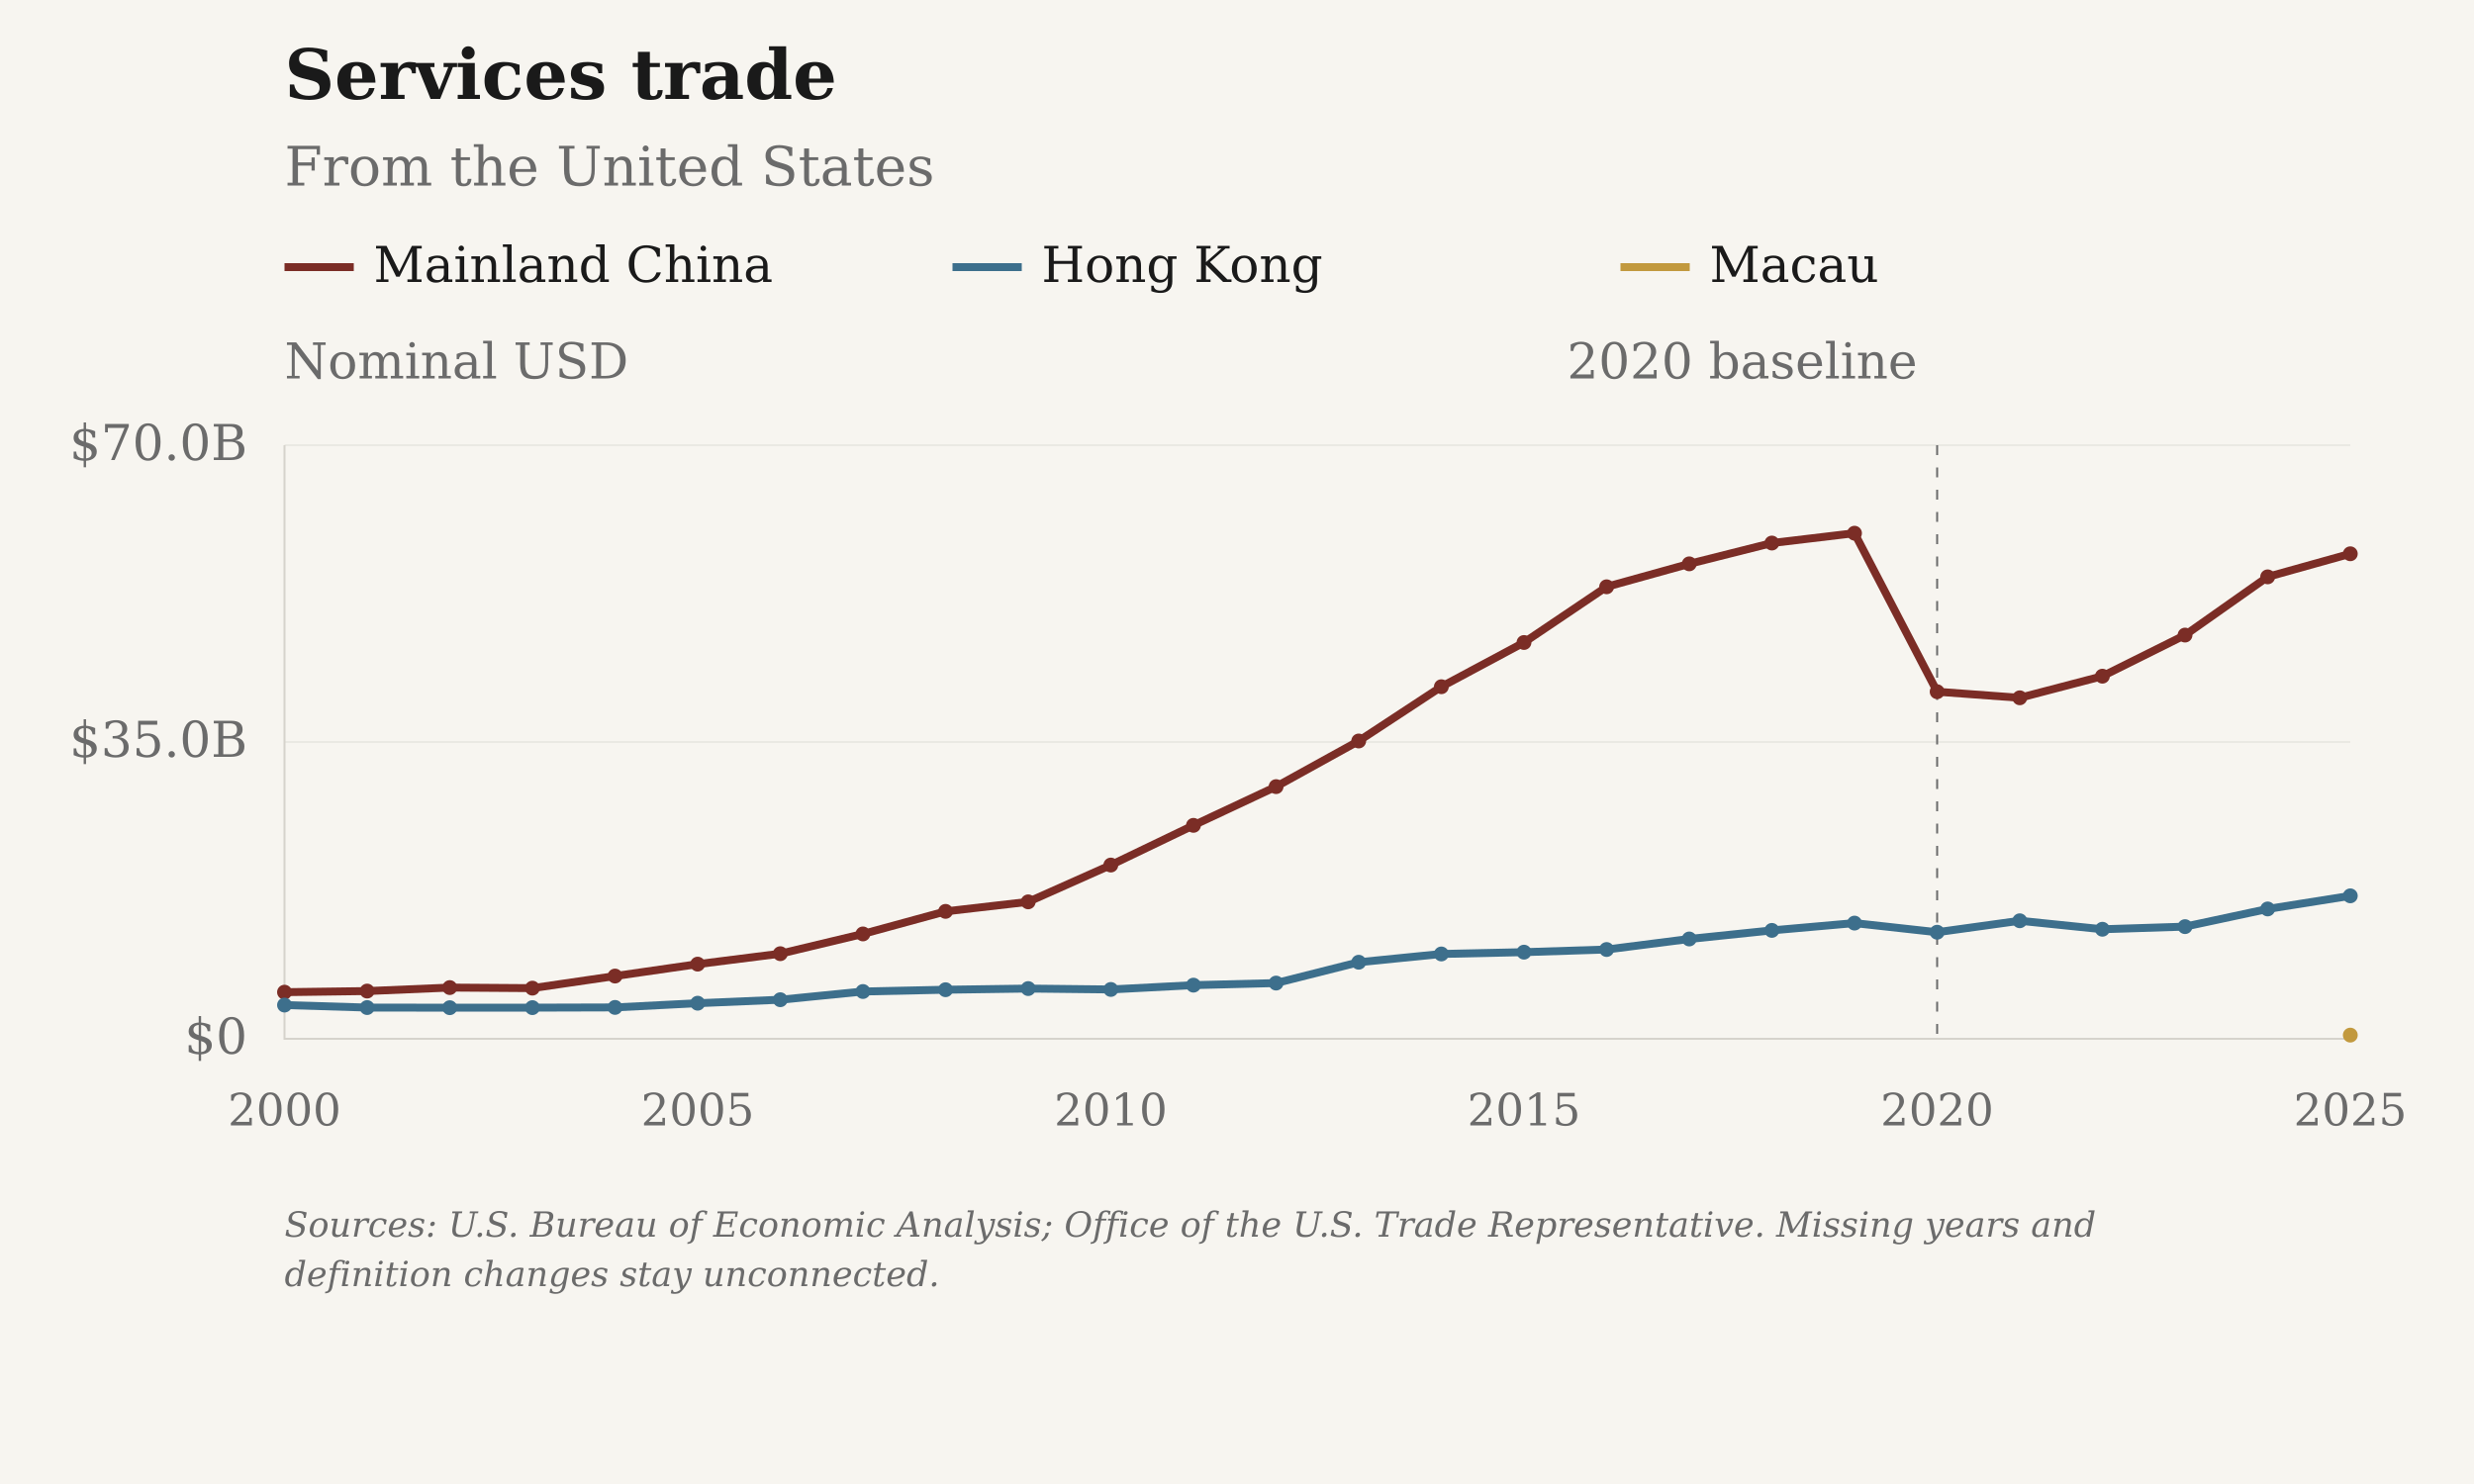
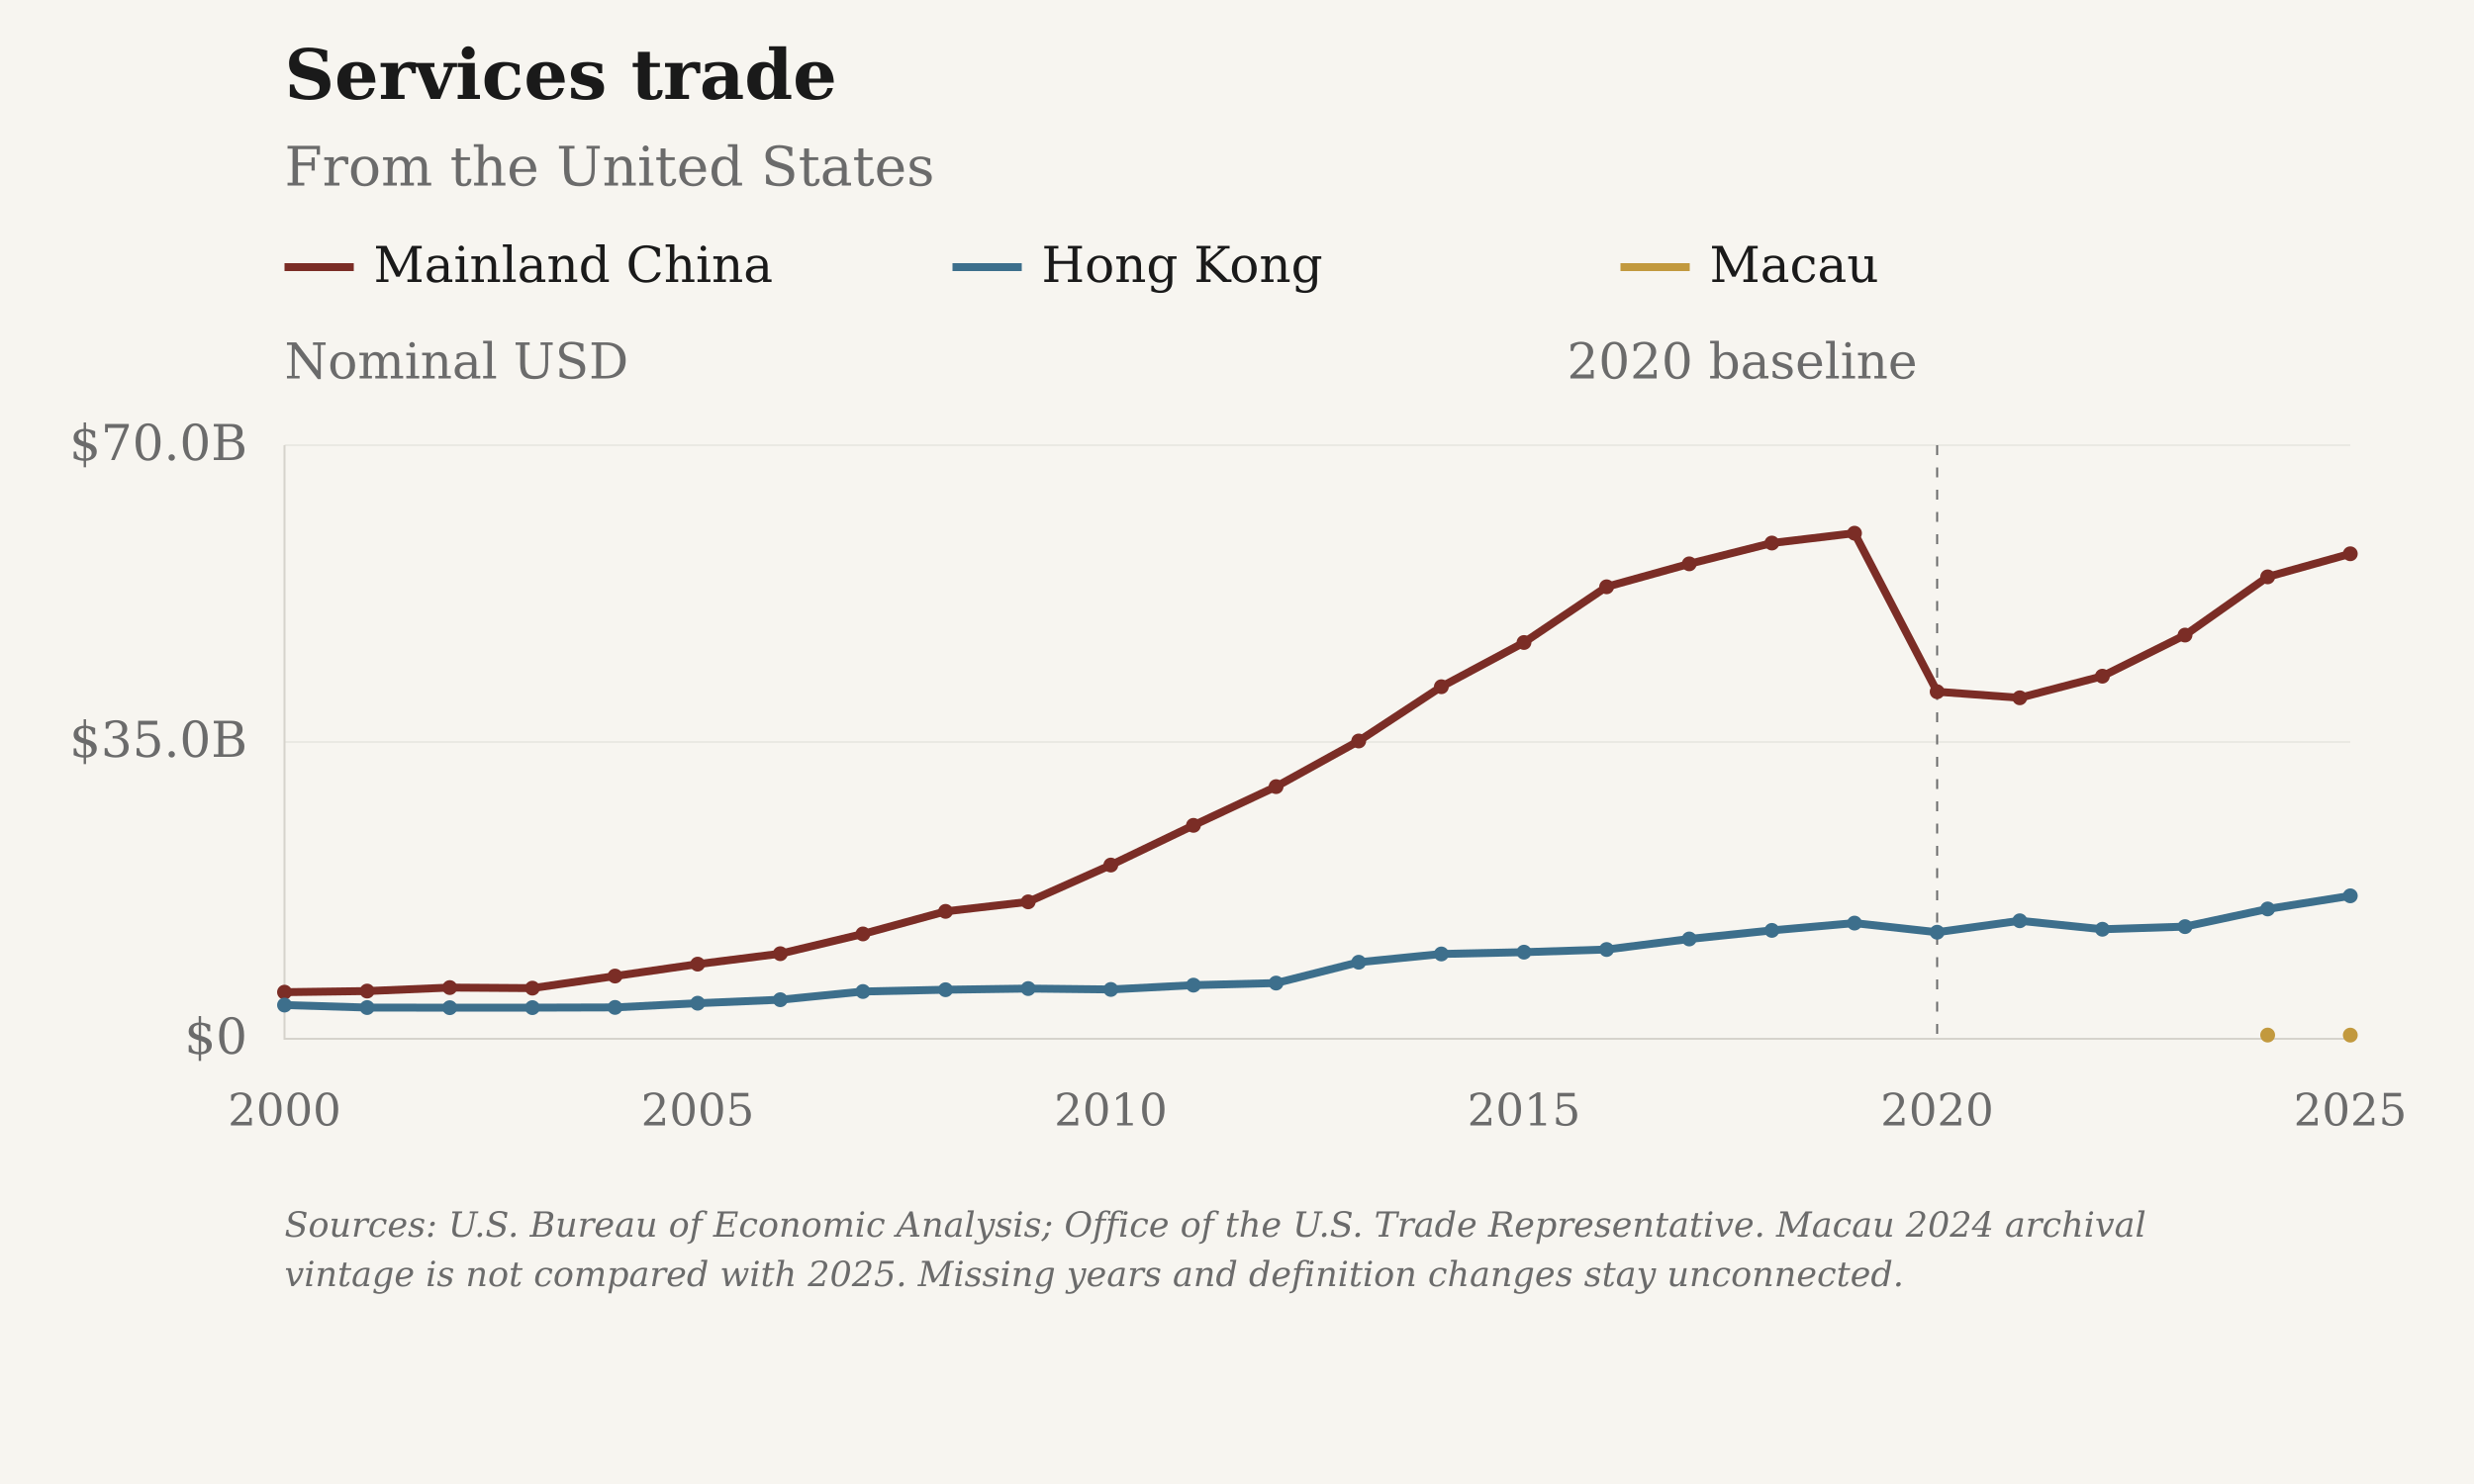
<svg xmlns="http://www.w3.org/2000/svg" viewBox="0 0 1000 600" role="img" aria-label="Services trade: From the United States">
  <rect class="chart-background" width="1000" height="600" fill="#F7F5F0" />
  <g font-family="DejaVu Serif, Georgia, 'Times New Roman', serif" font-size="20" fill="#6B6B6B">
    <text x="115" y="40" font-size="28" font-weight="bold" fill="#1A1A1A">Services trade</text>
    <text x="115" y="75" font-size="22">From the United States</text>
    <path class="legend-swatch" data-geography="CHN" d="M115 108h28" stroke="#7B2D26" stroke-width="3.2" />
    <text x="151" y="114" fill="#1A1A1A">Mainland China</text>
    <path class="legend-swatch" data-geography="HKG" d="M385 108h28" stroke="#3D6F8C" stroke-width="3.2" />
    <text x="421" y="114" fill="#1A1A1A">Hong Kong</text>
    <path class="legend-swatch" data-geography="MAC" d="M655 108h28" stroke="#C2993E" stroke-width="3.2" />
    <text x="691" y="114" fill="#1A1A1A">Macau</text>
    <text x="115" y="153">Nominal USD</text>
    <path d="M115 420.00H950" stroke="#D6D3CC" stroke-opacity="0.6" stroke-width="0.5" />
    <text x="100" y="426.00" text-anchor="end">$0</text>
    <path d="M115 300.00H950" stroke="#D6D3CC" stroke-opacity="0.6" stroke-width="0.5" />
    <text x="100" y="306.00" text-anchor="end">$35.0B</text>
    <path d="M115 180.00H950" stroke="#D6D3CC" stroke-opacity="0.6" stroke-width="0.5" />
    <text x="100" y="186.00" text-anchor="end">$70.0B</text>
    <text x="115.00" y="455" font-size="18" text-anchor="middle">2000</text>
    <text x="282.00" y="455" font-size="18" text-anchor="middle">2005</text>
    <text x="449.00" y="455" font-size="18" text-anchor="middle">2010</text>
    <text x="616.00" y="455" font-size="18" text-anchor="middle">2015</text>
    <text x="783.00" y="455" font-size="18" text-anchor="middle">2020</text>
    <text x="950.00" y="455" font-size="18" text-anchor="middle">2025</text>
    <path d="M115 180V420H950" stroke="#D6D3CC" stroke-width="0.8" fill="none" />
    <path d="M783.00 180V420" stroke="#6B6B6B" stroke-width="0.8" stroke-dasharray="4 5" />
    <text x="775.00" y="153" text-anchor="end">2020 baseline</text>
    <path class="data-line" data-geography="CHN" data-series-id="bea:USA:CHN:services" d="M115.00,401.15 L148.40,400.70 L181.80,399.29 L215.20,399.52 L248.60,394.63 L282.00,389.81 L315.40,385.59 L348.80,377.60 L382.20,368.48 L415.60,364.63 L449.00,349.75 L482.40,333.70 L515.80,318.04 L549.20,299.59 L582.60,277.65 L616.00,259.77 L649.40,237.25 L682.80,227.97 L716.20,219.56 L749.60,215.58 L783.00,279.67 L816.40,282.13 L849.80,273.39 L883.20,256.77 L916.60,233.23 L950.00,223.90" fill="none" stroke="#7B2D26" stroke-width="3.2" stroke-linejoin="round" />
    <circle data-geography="CHN" data-period="2000" cx="115.00" cy="401.15" r="3" fill="#7B2D26" />
    <circle data-geography="CHN" data-period="2001" cx="148.40" cy="400.70" r="3" fill="#7B2D26" />
    <circle data-geography="CHN" data-period="2002" cx="181.80" cy="399.29" r="3" fill="#7B2D26" />
    <circle data-geography="CHN" data-period="2003" cx="215.20" cy="399.52" r="3" fill="#7B2D26" />
    <circle data-geography="CHN" data-period="2004" cx="248.60" cy="394.63" r="3" fill="#7B2D26" />
    <circle data-geography="CHN" data-period="2005" cx="282.00" cy="389.81" r="3" fill="#7B2D26" />
    <circle data-geography="CHN" data-period="2006" cx="315.40" cy="385.59" r="3" fill="#7B2D26" />
    <circle data-geography="CHN" data-period="2007" cx="348.80" cy="377.60" r="3" fill="#7B2D26" />
    <circle data-geography="CHN" data-period="2008" cx="382.20" cy="368.48" r="3" fill="#7B2D26" />
    <circle data-geography="CHN" data-period="2009" cx="415.60" cy="364.63" r="3" fill="#7B2D26" />
    <circle data-geography="CHN" data-period="2010" cx="449.00" cy="349.75" r="3" fill="#7B2D26" />
    <circle data-geography="CHN" data-period="2011" cx="482.40" cy="333.70" r="3" fill="#7B2D26" />
    <circle data-geography="CHN" data-period="2012" cx="515.80" cy="318.04" r="3" fill="#7B2D26" />
    <circle data-geography="CHN" data-period="2013" cx="549.20" cy="299.59" r="3" fill="#7B2D26" />
    <circle data-geography="CHN" data-period="2014" cx="582.60" cy="277.65" r="3" fill="#7B2D26" />
    <circle data-geography="CHN" data-period="2015" cx="616.00" cy="259.77" r="3" fill="#7B2D26" />
    <circle data-geography="CHN" data-period="2016" cx="649.40" cy="237.25" r="3" fill="#7B2D26" />
    <circle data-geography="CHN" data-period="2017" cx="682.80" cy="227.97" r="3" fill="#7B2D26" />
    <circle data-geography="CHN" data-period="2018" cx="716.20" cy="219.56" r="3" fill="#7B2D26" />
    <circle data-geography="CHN" data-period="2019" cx="749.60" cy="215.58" r="3" fill="#7B2D26" />
    <circle data-geography="CHN" data-period="2020" cx="783.00" cy="279.67" r="3" fill="#7B2D26" />
    <circle data-geography="CHN" data-period="2021" cx="816.40" cy="282.13" r="3" fill="#7B2D26" />
    <circle data-geography="CHN" data-period="2022" cx="849.80" cy="273.39" r="3" fill="#7B2D26" />
    <circle data-geography="CHN" data-period="2023" cx="883.20" cy="256.77" r="3" fill="#7B2D26" />
    <circle data-geography="CHN" data-period="2024" cx="916.60" cy="233.23" r="3" fill="#7B2D26" />
    <circle data-geography="CHN" data-period="2025" cx="950.00" cy="223.90" r="3" fill="#7B2D26" />
    <path class="data-line" data-geography="HKG" data-series-id="bea:USA:HKG:services" d="M115.00,406.36 L148.40,407.37 L181.80,407.42 L215.20,407.40 L248.60,407.31 L282.00,405.61 L315.40,404.20 L348.80,400.88 L382.20,400.16 L415.60,399.69 L449.00,400.05 L482.40,398.31 L515.80,397.47 L549.20,389.04 L582.60,385.70 L616.00,384.97 L649.40,383.90 L682.80,379.64 L716.20,376.17 L749.60,373.22 L783.00,376.91 L816.40,372.28 L849.80,375.71 L883.20,374.65 L916.60,367.50 L950.00,362.20" fill="none" stroke="#3D6F8C" stroke-width="3.2" stroke-linejoin="round" />
    <circle data-geography="HKG" data-period="2000" cx="115.00" cy="406.36" r="3" fill="#3D6F8C" />
    <circle data-geography="HKG" data-period="2001" cx="148.40" cy="407.37" r="3" fill="#3D6F8C" />
    <circle data-geography="HKG" data-period="2002" cx="181.80" cy="407.42" r="3" fill="#3D6F8C" />
    <circle data-geography="HKG" data-period="2003" cx="215.20" cy="407.40" r="3" fill="#3D6F8C" />
    <circle data-geography="HKG" data-period="2004" cx="248.60" cy="407.31" r="3" fill="#3D6F8C" />
    <circle data-geography="HKG" data-period="2005" cx="282.00" cy="405.61" r="3" fill="#3D6F8C" />
    <circle data-geography="HKG" data-period="2006" cx="315.40" cy="404.20" r="3" fill="#3D6F8C" />
    <circle data-geography="HKG" data-period="2007" cx="348.80" cy="400.88" r="3" fill="#3D6F8C" />
    <circle data-geography="HKG" data-period="2008" cx="382.20" cy="400.16" r="3" fill="#3D6F8C" />
    <circle data-geography="HKG" data-period="2009" cx="415.60" cy="399.69" r="3" fill="#3D6F8C" />
    <circle data-geography="HKG" data-period="2010" cx="449.00" cy="400.05" r="3" fill="#3D6F8C" />
    <circle data-geography="HKG" data-period="2011" cx="482.40" cy="398.31" r="3" fill="#3D6F8C" />
    <circle data-geography="HKG" data-period="2012" cx="515.80" cy="397.47" r="3" fill="#3D6F8C" />
    <circle data-geography="HKG" data-period="2013" cx="549.20" cy="389.04" r="3" fill="#3D6F8C" />
    <circle data-geography="HKG" data-period="2014" cx="582.60" cy="385.70" r="3" fill="#3D6F8C" />
    <circle data-geography="HKG" data-period="2015" cx="616.00" cy="384.97" r="3" fill="#3D6F8C" />
    <circle data-geography="HKG" data-period="2016" cx="649.40" cy="383.90" r="3" fill="#3D6F8C" />
    <circle data-geography="HKG" data-period="2017" cx="682.80" cy="379.64" r="3" fill="#3D6F8C" />
    <circle data-geography="HKG" data-period="2018" cx="716.20" cy="376.17" r="3" fill="#3D6F8C" />
    <circle data-geography="HKG" data-period="2019" cx="749.60" cy="373.22" r="3" fill="#3D6F8C" />
    <circle data-geography="HKG" data-period="2020" cx="783.00" cy="376.91" r="3" fill="#3D6F8C" />
    <circle data-geography="HKG" data-period="2021" cx="816.40" cy="372.28" r="3" fill="#3D6F8C" />
    <circle data-geography="HKG" data-period="2022" cx="849.80" cy="375.71" r="3" fill="#3D6F8C" />
    <circle data-geography="HKG" data-period="2023" cx="883.20" cy="374.65" r="3" fill="#3D6F8C" />
    <circle data-geography="HKG" data-period="2024" cx="916.60" cy="367.50" r="3" fill="#3D6F8C" />
    <circle data-geography="HKG" data-period="2025" cx="950.00" cy="362.20" r="3" fill="#3D6F8C" />
-     <path class="data-line" data-geography="MAC" data-series-id="ustr:USA:MAC:services" d="M950.00,418.51" fill="none" stroke="#C2993E" stroke-width="3.2" stroke-linejoin="round" />
+     <path class="data-line" data-geography="MAC" data-series-id="ustr:USA:MAC:services" d="M916.60,418.49 M950.00,418.51" fill="none" stroke="#C2993E" stroke-width="3.2" stroke-linejoin="round" />
+     <circle data-geography="MAC" data-period="2024" cx="916.60" cy="418.49" r="3" fill="#C2993E" />
    <circle data-geography="MAC" data-period="2025" cx="950.00" cy="418.51" r="3" fill="#C2993E" />
-     <text class="figure-source" x="115" y="500" font-size="14" font-style="italic">Sources: U.S. Bureau of Economic Analysis; Office of the U.S. Trade Representative. Missing years and</text>
-     <text class="figure-source" x="115" y="520" font-size="14" font-style="italic">definition changes stay unconnected.</text>
+     <text class="figure-source" x="115" y="500" font-size="14" font-style="italic">Sources: U.S. Bureau of Economic Analysis; Office of the U.S. Trade Representative. Macau 2024 archival</text>
+     <text class="figure-source" x="115" y="520" font-size="14" font-style="italic">vintage is not compared with 2025. Missing years and definition changes stay unconnected.</text>
  </g>
</svg>
